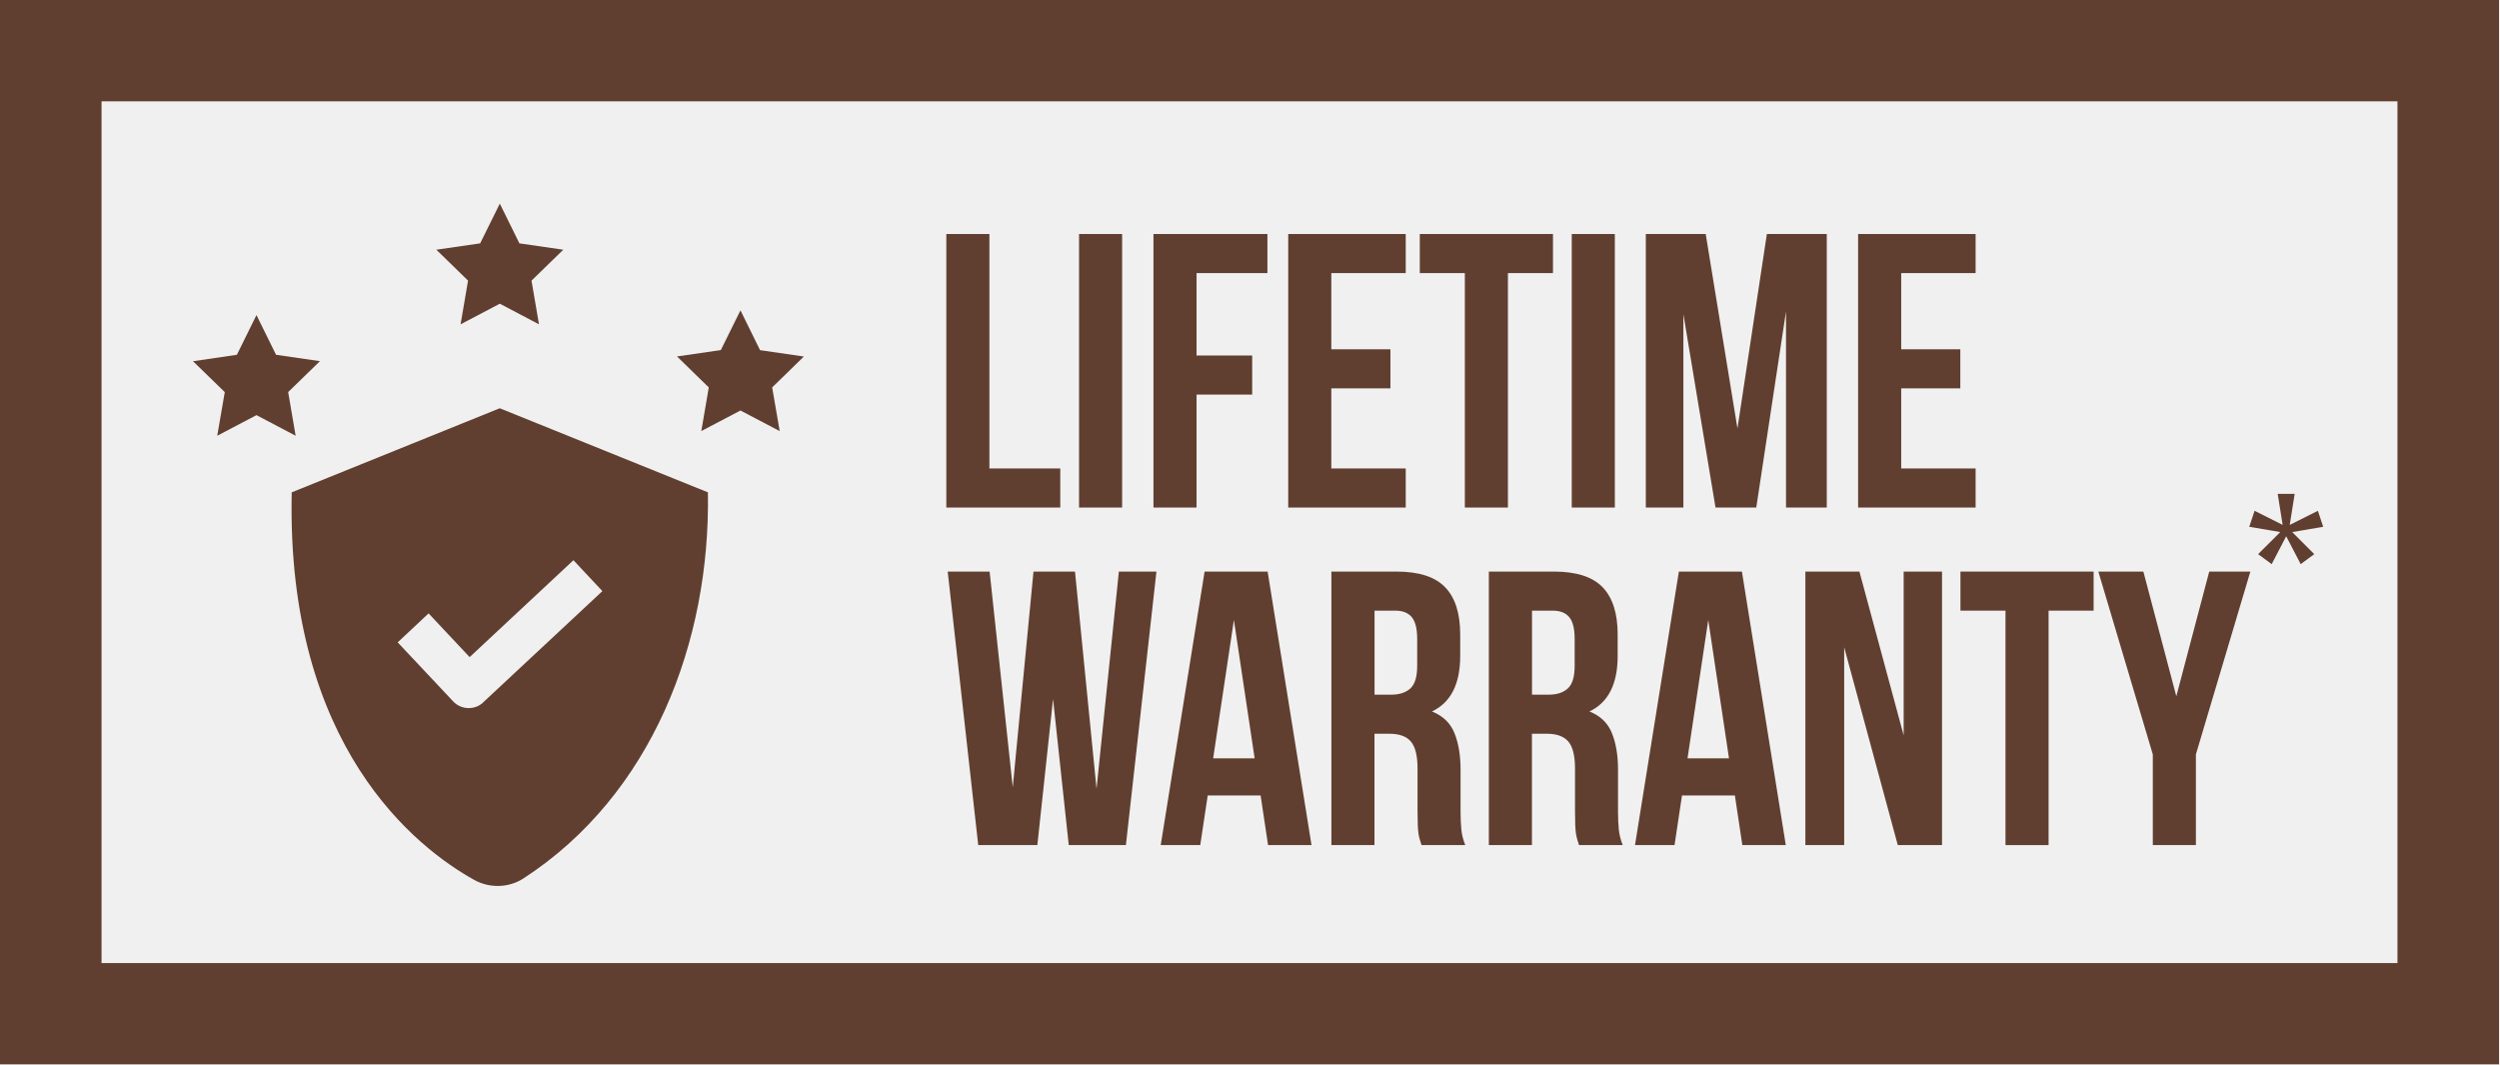
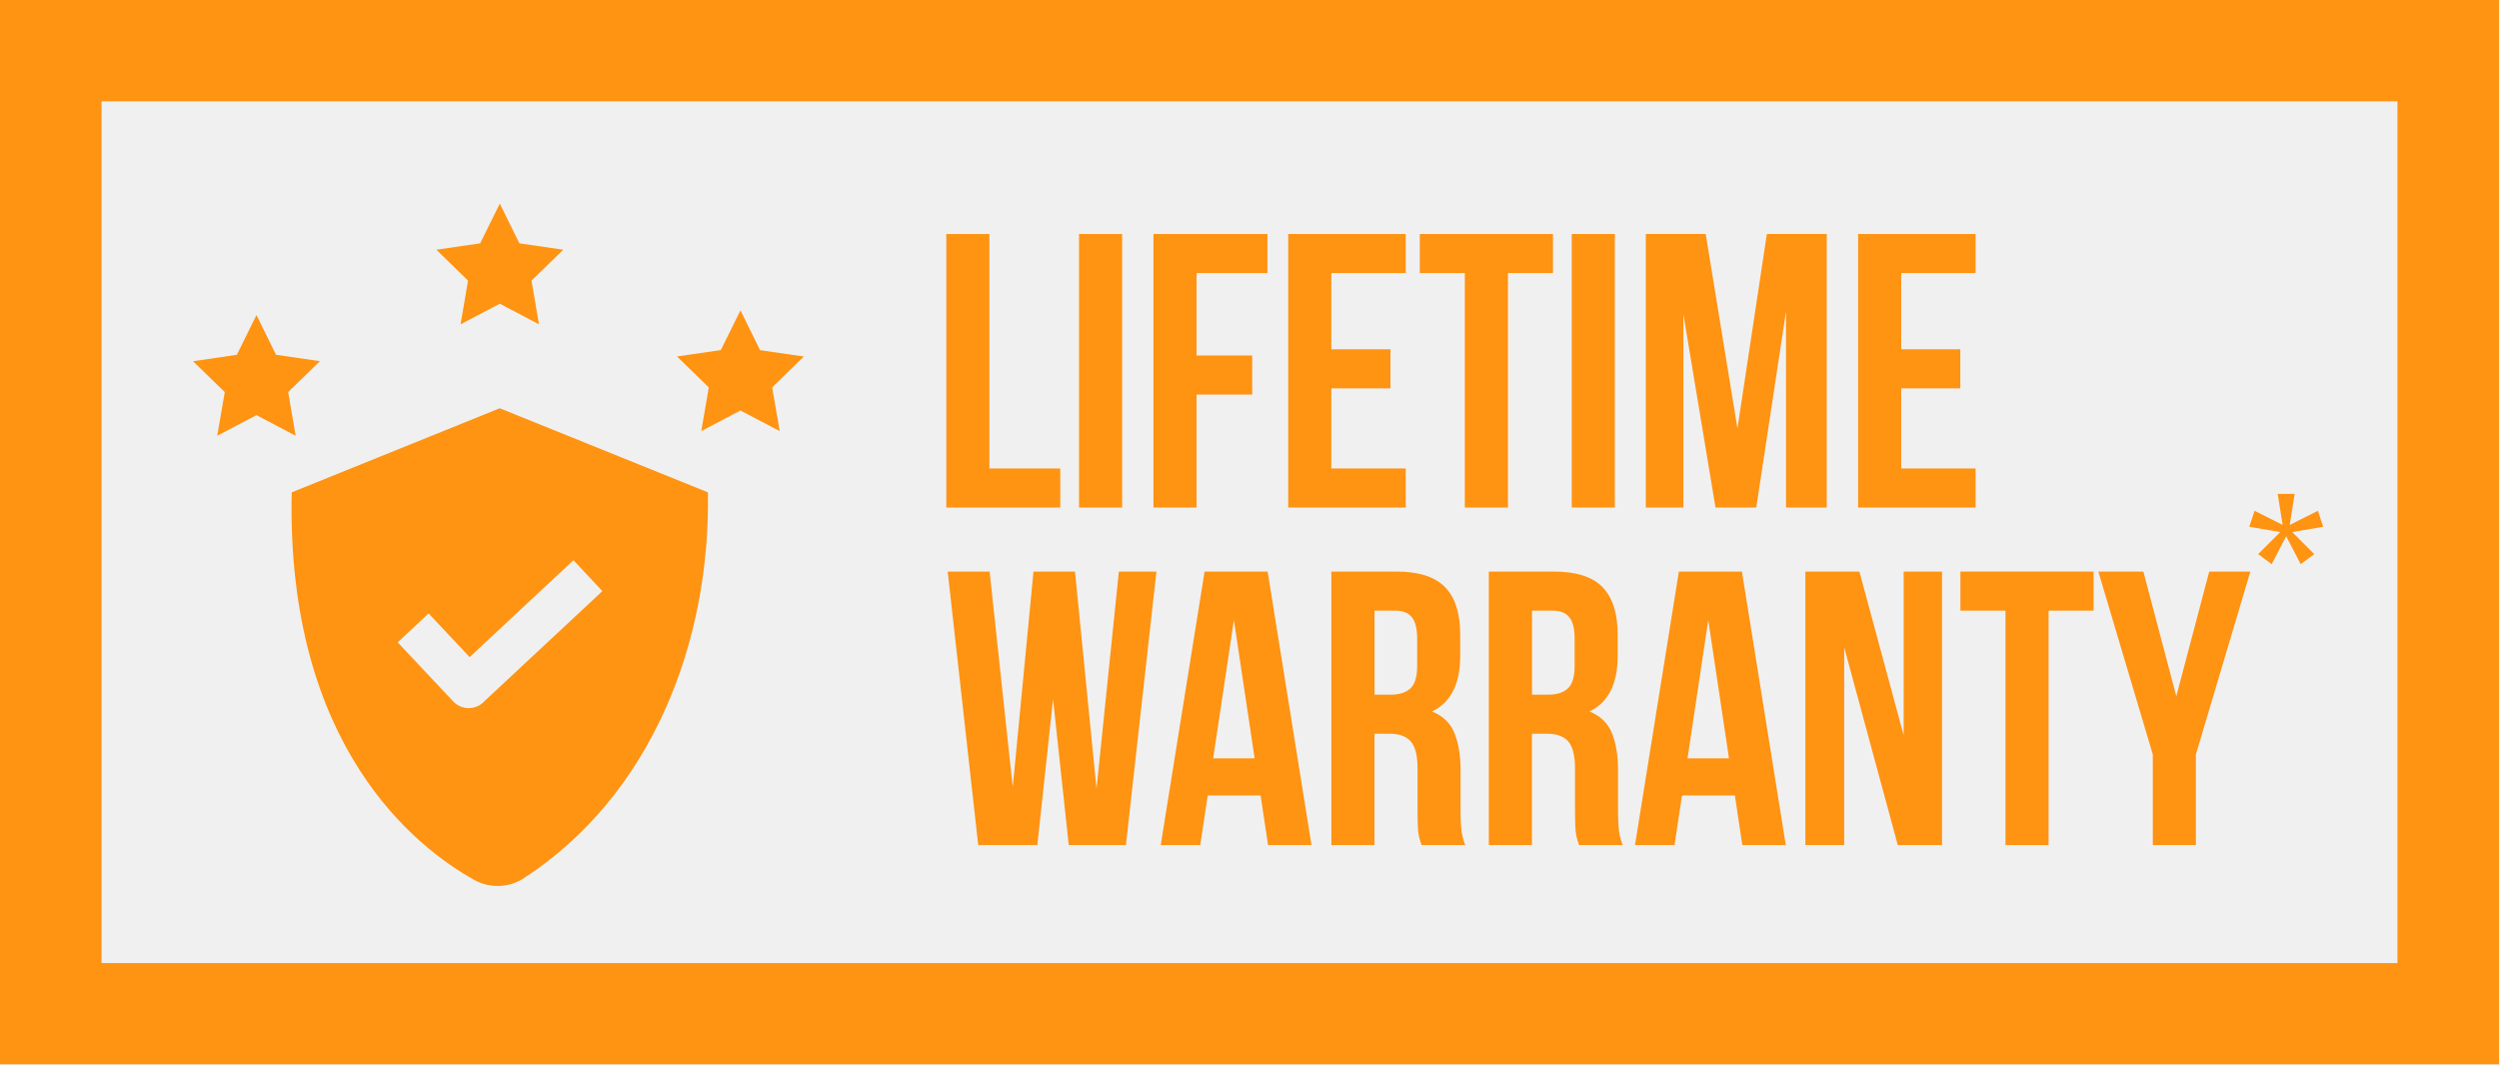
<svg xmlns="http://www.w3.org/2000/svg" width="303" height="129" viewBox="0 0 303 129" fill="none">
  <g clip-path="url(#clip0_978_78)">
-     <path d="M290.688 12.278V116.722H12.312V12.278H290.688ZM303 0H0V129H303V0Z" fill="#613F30" />
-     <path d="M114.74 28.363H119.964V56.778H128.556V61.514H114.74V28.363Z" fill="#613F30" />
-     <path d="M130.833 28.363H136.057V61.514H130.833V28.363Z" fill="#613F30" />
-     <path d="M145.08 43.088H151.825V47.824H145.08V61.514H139.856V28.363H153.672V33.099H145.08V43.088Z" fill="#613F30" />
-     <path d="M161.42 42.334H168.587V47.069H161.42V56.778H170.443V61.514H156.196V28.363H170.443V33.099H161.42V42.334Z" fill="#613F30" />
-     <path d="M172.149 28.363H188.296V33.099H182.834V61.514H177.61V33.099H172.149V28.363Z" fill="#613F30" />
-     <path d="M190.573 28.363H195.797V61.514H190.573V28.363Z" fill="#613F30" />
-     <path d="M210.668 51.902L214.23 28.363H221.494V61.514H216.552V37.738L212.946 61.514H208.004L204.108 38.071V61.514H199.552V28.363H206.816L210.659 51.902H210.668Z" fill="#613F30" />
-     <path d="M230.517 42.334H237.684V47.069H230.517V56.778H239.54V61.514H225.293V28.363H239.54V33.099H230.517V42.334Z" fill="#613F30" />
-     <path d="M127.676 84.763L125.777 102.426H118.609L114.907 69.275H119.99L122.795 95.419L125.31 69.275H130.341L132.953 95.603L135.661 69.275H140.217L136.514 102.426H129.585L127.685 84.763H127.676Z" fill="#613F30" />
-     <path d="M159.019 102.426H153.751L152.846 96.41H146.434L145.529 102.426H140.736L146.056 69.275H153.699L159.019 102.426ZM147.094 91.911H152.124L149.609 75.143L147.094 91.911Z" fill="#613F30" />
-     <path d="M172.36 102.426C172.299 102.207 172.237 101.997 172.167 101.813C172.105 101.62 172.052 101.383 172 101.102C171.956 100.822 171.92 100.453 171.903 100.015C171.885 99.576 171.876 99.024 171.876 98.357V93.148C171.876 91.604 171.604 90.508 171.067 89.876C170.531 89.245 169.66 88.929 168.455 88.929H166.653V102.426H161.429V69.275H169.309C172.035 69.275 174.005 69.907 175.218 71.17C176.441 72.433 177.048 74.344 177.048 76.897V79.501C177.048 82.913 175.904 85.149 173.627 86.228C174.954 86.763 175.869 87.64 176.353 88.859C176.845 90.078 177.091 91.552 177.091 93.288V98.401C177.091 99.225 177.127 99.936 177.188 100.558C177.25 101.172 177.408 101.795 177.663 102.426H172.343H172.36ZM166.661 74.011V84.193H168.702C169.687 84.193 170.452 83.939 171.006 83.439C171.56 82.93 171.832 82.018 171.832 80.694V77.423C171.832 76.221 171.621 75.353 171.191 74.818C170.76 74.283 170.091 74.011 169.177 74.011H166.661Z" fill="#613F30" />
-     <path d="M191.453 102.426C191.391 102.207 191.33 101.997 191.259 101.813C191.198 101.62 191.145 101.383 191.092 101.102C191.048 100.822 191.013 100.453 190.995 100.015C190.978 99.576 190.969 99.024 190.969 98.357V93.148C190.969 91.604 190.696 90.508 190.16 89.876C189.623 89.245 188.753 88.929 187.548 88.929H185.745V102.426H180.521V69.275H188.401C191.127 69.275 193.097 69.907 194.311 71.17C195.533 72.433 196.14 74.344 196.14 76.897V79.501C196.14 82.913 194.997 85.149 192.719 86.228C194.047 86.763 194.962 87.64 195.445 88.859C195.938 90.078 196.184 91.552 196.184 93.288V98.401C196.184 99.225 196.219 99.936 196.281 100.558C196.342 101.172 196.501 101.795 196.756 102.426H191.435H191.453ZM185.754 74.011V84.193H187.794C188.779 84.193 189.544 83.939 190.098 83.439C190.652 82.93 190.925 82.018 190.925 80.694V77.423C190.925 76.221 190.714 75.353 190.283 74.818C189.852 74.283 189.184 74.011 188.269 74.011H185.754Z" fill="#613F30" />
-     <path d="M216.525 102.426H211.257L210.352 96.41H203.941L203.035 102.426H198.242L203.562 69.275H211.205L216.525 102.426ZM204.609 91.911H209.639L207.124 75.143L204.609 91.911Z" fill="#613F30" />
-     <path d="M223.605 78.414V102.426H218.9V69.275H225.452L230.816 89.122V69.275H235.468V102.426H230.104L223.596 78.414H223.605Z" fill="#613F30" />
-     <path d="M237.702 69.275H253.848V74.011H248.387V102.426H243.163V74.011H237.702V69.275Z" fill="#613F30" />
-     <path d="M261.025 91.438L254.42 69.275H259.881L263.874 84.386L267.867 69.275H272.853L266.248 91.438V102.426H261.025V91.438Z" fill="#613F30" />
-     <path d="M85.833 59.672L60.593 49.481L35.371 59.672C34.685 90.587 50.603 102.812 57.497 106.645C59.353 107.68 61.692 107.618 63.46 106.47C79.087 96.331 86.149 77.739 85.833 59.672ZM58.579 85.141C57.559 86.097 55.906 86.035 54.956 85.018L48.219 77.853L51.966 74.344L56.943 79.642L69.528 67.898L73.037 71.643L58.579 85.132V85.141Z" fill="#613F30" />
-     <path d="M60.602 36.808L55.844 39.308L56.75 34.011L52.907 30.266L58.218 29.494L60.602 24.679L62.976 29.494L68.297 30.266L64.445 34.011L65.351 39.308L60.602 36.808Z" fill="#613F30" />
-     <path d="M34.94 47.517L35.846 52.814L31.097 50.314L26.339 52.814L27.254 47.525L23.402 43.781L28.722 43L31.097 38.185L33.471 43L38.792 43.772L34.94 47.517Z" fill="#613F30" />
-     <path d="M85.938 46.955L82.086 43.202L87.398 42.43L89.781 37.615L92.156 42.439L97.468 43.211L93.624 46.955L94.539 52.252L89.781 49.753L85.032 52.244L85.938 46.955Z" fill="#613F30" />
-     <path d="M276.766 63.619L276.168 59.856H278.226L277.628 63.619L281.041 61.908L281.683 63.847L277.927 64.487L280.601 67.162L278.956 68.372L277.197 64.996L275.439 68.372L273.794 67.162L276.476 64.487L272.721 63.847L273.363 61.908L276.775 63.619H276.766Z" fill="#613F30" />
+     <path d="M290.688 12.278V116.722H12.312V12.278H290.688ZM303 0H0V129H303V0Z" fill="#FF9312" />
+     <path d="M114.74 28.363H119.964V56.778H128.556V61.514H114.74V28.363Z" fill="#FF9312" />
+     <path d="M130.833 28.363H136.057V61.514H130.833V28.363Z" fill="#FF9312" />
+     <path d="M145.08 43.088H151.825V47.824H145.08V61.514H139.856V28.363H153.672V33.099H145.08V43.088Z" fill="#FF9312" />
+     <path d="M161.42 42.334H168.587V47.069H161.42V56.778H170.443V61.514H156.196V28.363H170.443V33.099H161.42V42.334Z" fill="#FF9312" />
+     <path d="M172.149 28.363H188.296V33.099H182.834V61.514H177.61V33.099H172.149V28.363Z" fill="#FF9312" />
+     <path d="M190.573 28.363H195.797V61.514H190.573V28.363Z" fill="#FF9312" />
+     <path d="M210.668 51.902L214.23 28.363H221.494V61.514H216.552V37.738L212.946 61.514H208.004L204.108 38.071V61.514H199.552V28.363H206.816L210.659 51.902H210.668Z" fill="#FF9312" />
+     <path d="M230.517 42.334H237.684V47.069H230.517V56.778H239.54V61.514H225.293V28.363H239.54V33.099H230.517V42.334Z" fill="#FF9312" />
+     <path d="M127.676 84.763L125.777 102.426H118.609L114.907 69.275H119.99L122.795 95.419L125.31 69.275H130.341L132.953 95.603L135.661 69.275H140.217L136.514 102.426H129.585L127.685 84.763H127.676Z" fill="#FF9312" />
+     <path d="M159.019 102.426H153.751L152.846 96.41H146.434L145.529 102.426H140.736L146.056 69.275H153.699L159.019 102.426ZM147.094 91.911H152.124L149.609 75.143L147.094 91.911Z" fill="#FF9312" />
+     <path d="M172.36 102.426C172.299 102.207 172.237 101.997 172.167 101.813C172.105 101.62 172.052 101.383 172 101.102C171.956 100.822 171.92 100.453 171.903 100.015C171.885 99.576 171.876 99.024 171.876 98.357V93.148C171.876 91.604 171.604 90.508 171.067 89.876C170.531 89.245 169.66 88.929 168.455 88.929H166.653V102.426H161.429V69.275H169.309C172.035 69.275 174.005 69.907 175.218 71.17C176.441 72.433 177.048 74.344 177.048 76.897V79.501C177.048 82.913 175.904 85.149 173.627 86.228C174.954 86.763 175.869 87.64 176.353 88.859C176.845 90.078 177.091 91.552 177.091 93.288V98.401C177.091 99.225 177.127 99.936 177.188 100.558C177.25 101.172 177.408 101.795 177.663 102.426H172.343H172.36ZM166.661 74.011V84.193H168.702C169.687 84.193 170.452 83.939 171.006 83.439C171.56 82.93 171.832 82.018 171.832 80.694V77.423C171.832 76.221 171.621 75.353 171.191 74.818C170.76 74.283 170.091 74.011 169.177 74.011H166.661Z" fill="#FF9312" />
+     <path d="M191.453 102.426C191.391 102.207 191.33 101.997 191.259 101.813C191.198 101.62 191.145 101.383 191.092 101.102C191.048 100.822 191.013 100.453 190.995 100.015C190.978 99.576 190.969 99.024 190.969 98.357V93.148C190.969 91.604 190.696 90.508 190.16 89.876C189.623 89.245 188.753 88.929 187.548 88.929H185.745V102.426H180.521V69.275H188.401C191.127 69.275 193.097 69.907 194.311 71.17C195.533 72.433 196.14 74.344 196.14 76.897V79.501C196.14 82.913 194.997 85.149 192.719 86.228C194.047 86.763 194.962 87.64 195.445 88.859C195.938 90.078 196.184 91.552 196.184 93.288V98.401C196.184 99.225 196.219 99.936 196.281 100.558C196.342 101.172 196.501 101.795 196.756 102.426H191.435H191.453ZM185.754 74.011V84.193H187.794C188.779 84.193 189.544 83.939 190.098 83.439C190.652 82.93 190.925 82.018 190.925 80.694V77.423C190.925 76.221 190.714 75.353 190.283 74.818C189.852 74.283 189.184 74.011 188.269 74.011H185.754Z" fill="#FF9312" />
+     <path d="M216.525 102.426H211.257L210.352 96.41H203.941L203.035 102.426H198.242L203.562 69.275H211.205L216.525 102.426ZM204.609 91.911H209.639L207.124 75.143L204.609 91.911Z" fill="#FF9312" />
+     <path d="M223.605 78.414V102.426H218.9V69.275H225.452L230.816 89.122V69.275H235.468V102.426H230.104L223.596 78.414H223.605Z" fill="#FF9312" />
+     <path d="M237.702 69.275H253.848V74.011H248.387V102.426H243.163V74.011H237.702V69.275Z" fill="#FF9312" />
+     <path d="M261.025 91.438L254.42 69.275H259.881L263.874 84.386L267.867 69.275H272.853L266.248 91.438V102.426H261.025V91.438Z" fill="#FF9312" />
+     <path d="M85.833 59.672L60.593 49.481L35.371 59.672C34.685 90.587 50.603 102.812 57.497 106.645C59.353 107.68 61.692 107.618 63.46 106.47C79.087 96.331 86.149 77.739 85.833 59.672ZM58.579 85.141C57.559 86.097 55.906 86.035 54.956 85.018L48.219 77.853L51.966 74.344L56.943 79.642L69.528 67.898L73.037 71.643L58.579 85.132V85.141Z" fill="#FF9312" />
+     <path d="M60.602 36.808L55.844 39.308L56.75 34.011L52.907 30.266L58.218 29.494L60.602 24.679L62.976 29.494L68.297 30.266L64.445 34.011L65.351 39.308L60.602 36.808Z" fill="#FF9312" />
+     <path d="M34.94 47.517L35.846 52.814L31.097 50.314L26.339 52.814L27.254 47.525L23.402 43.781L28.722 43L31.097 38.185L33.471 43L38.792 43.772L34.94 47.517Z" fill="#FF9312" />
+     <path d="M85.938 46.955L82.086 43.202L87.398 42.43L89.781 37.615L92.156 42.439L97.468 43.211L93.624 46.955L94.539 52.252L89.781 49.753L85.032 52.244L85.938 46.955Z" fill="#FF9312" />
+     <path d="M276.766 63.619L276.168 59.856H278.226L277.628 63.619L281.041 61.908L281.683 63.847L277.927 64.487L280.601 67.162L278.956 68.372L277.197 64.996L275.439 68.372L273.794 67.162L276.476 64.487L272.721 63.847L273.363 61.908L276.775 63.619H276.766Z" fill="#FF9312" />
  </g>
  <defs>
    <clipPath id="clip0_978_78">
      <rect width="303" height="129" fill="white" />
    </clipPath>
  </defs>
</svg>
